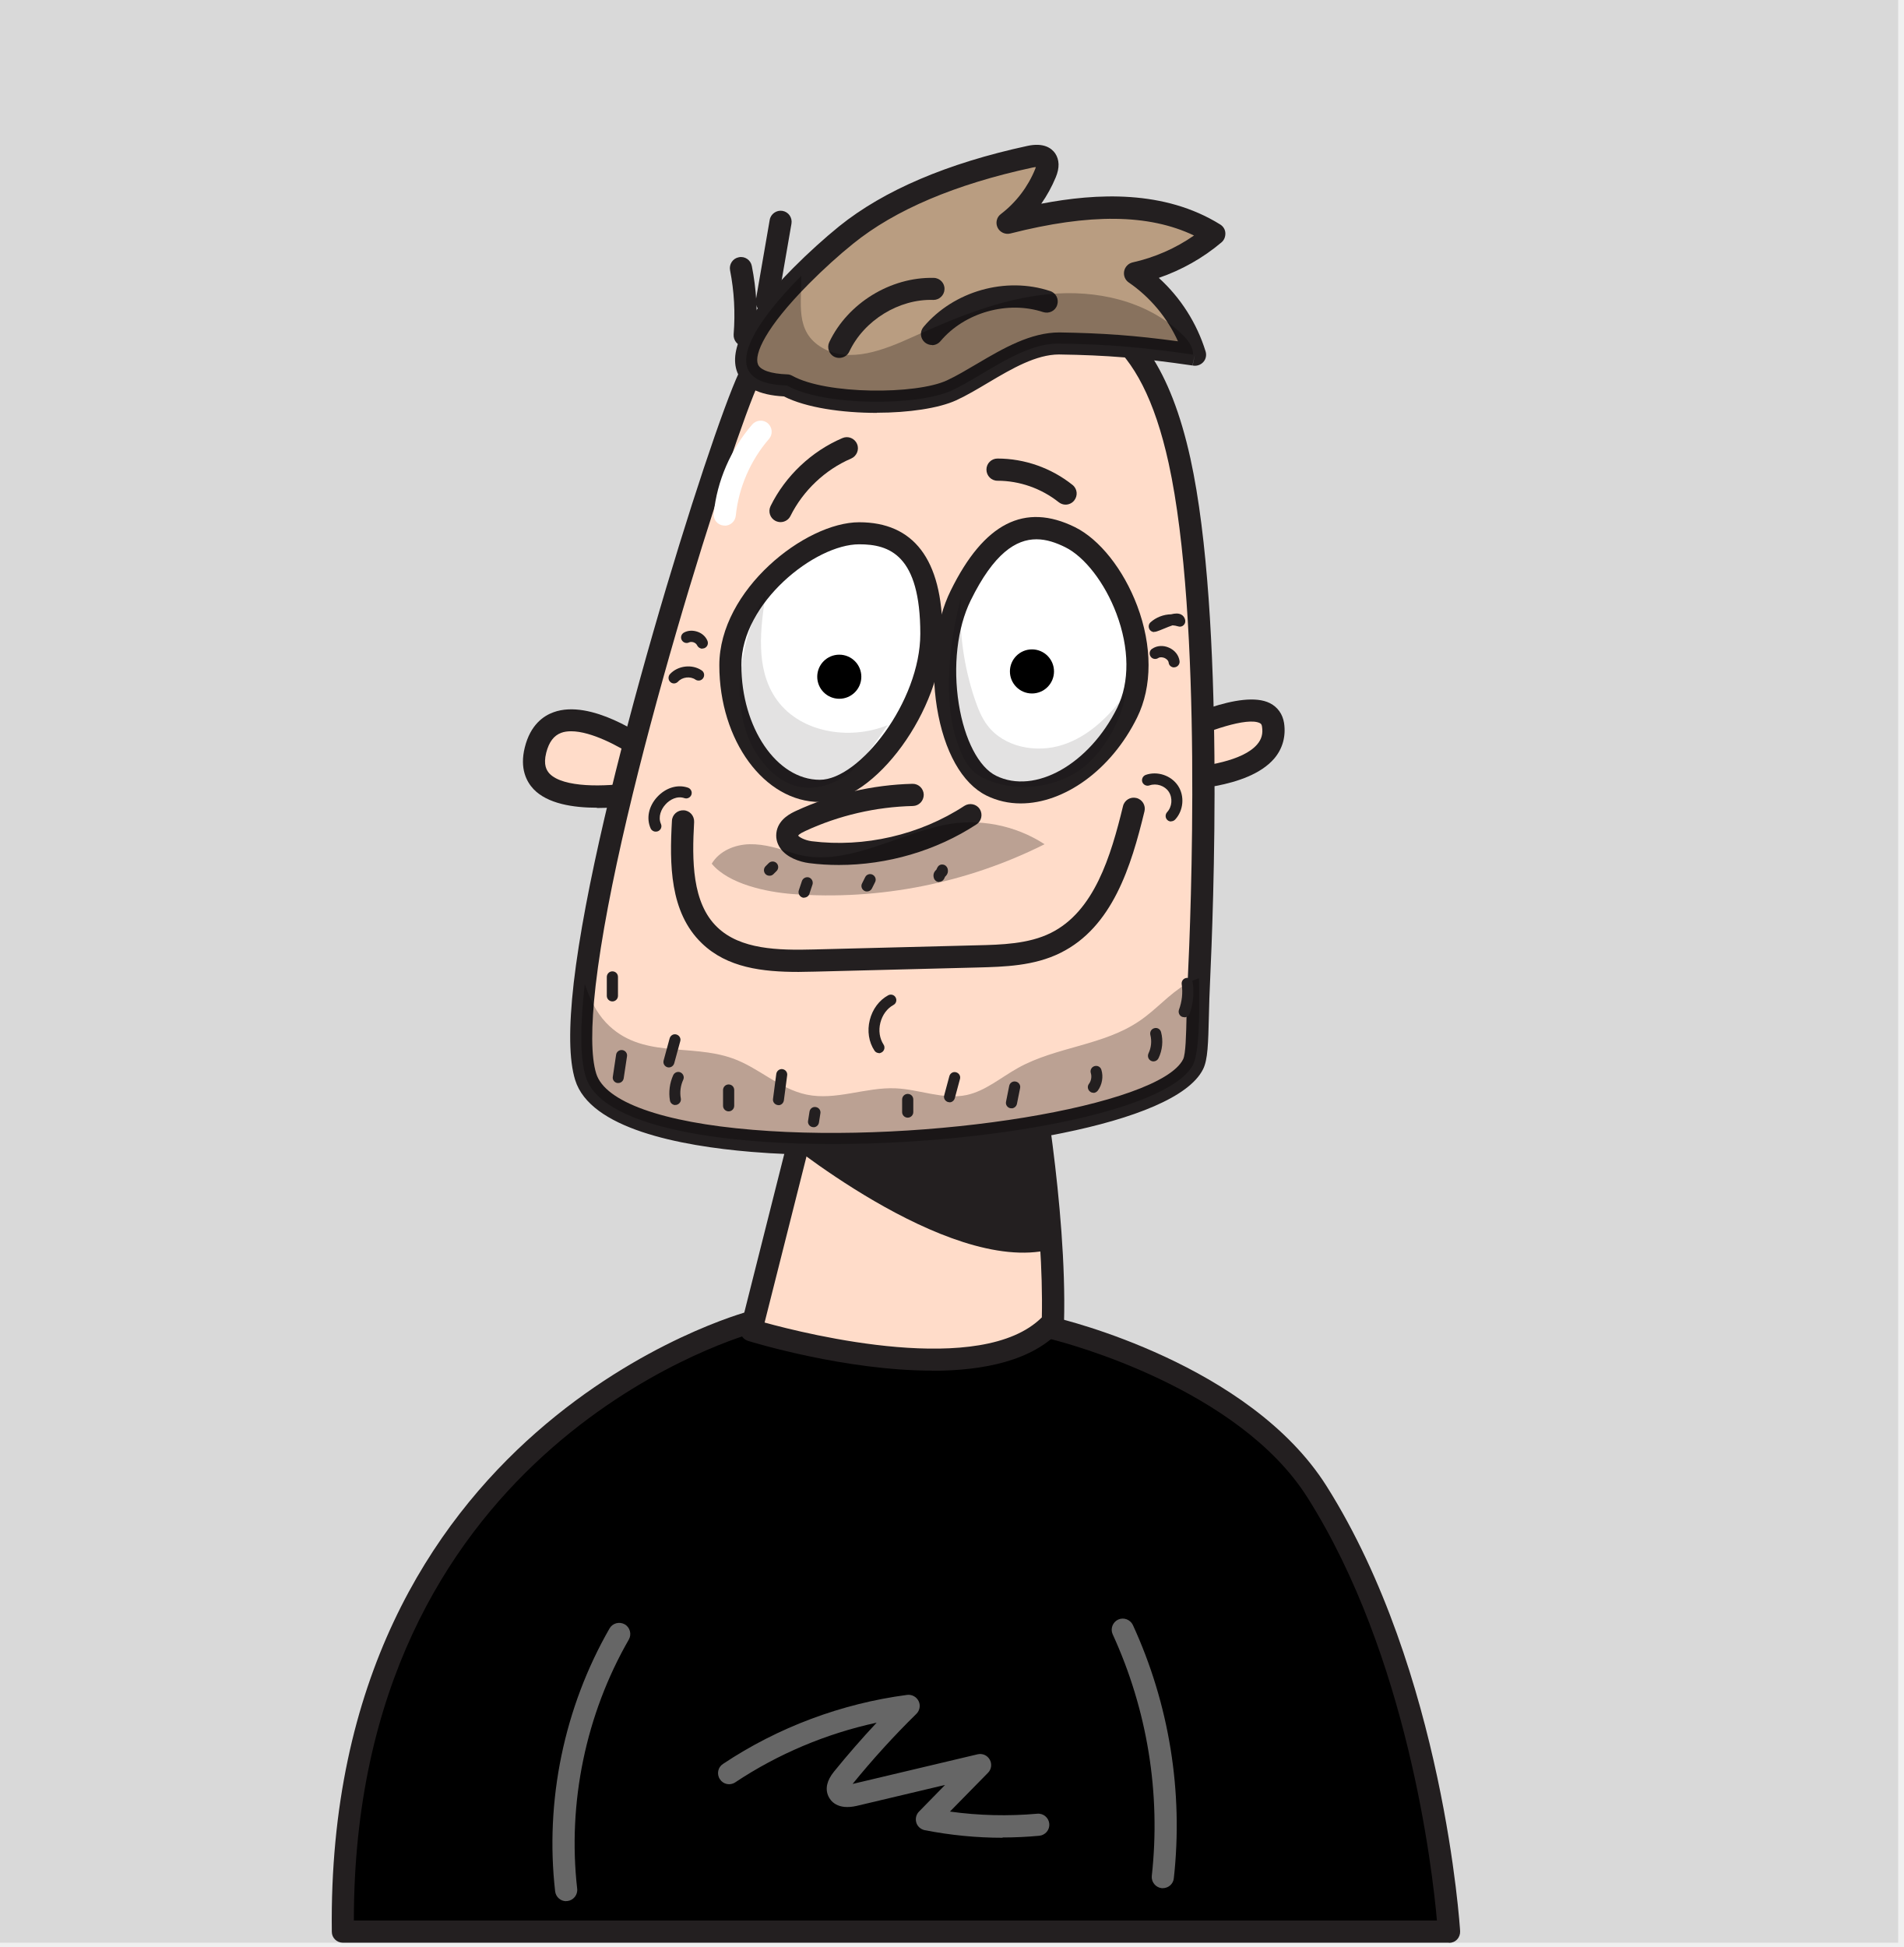
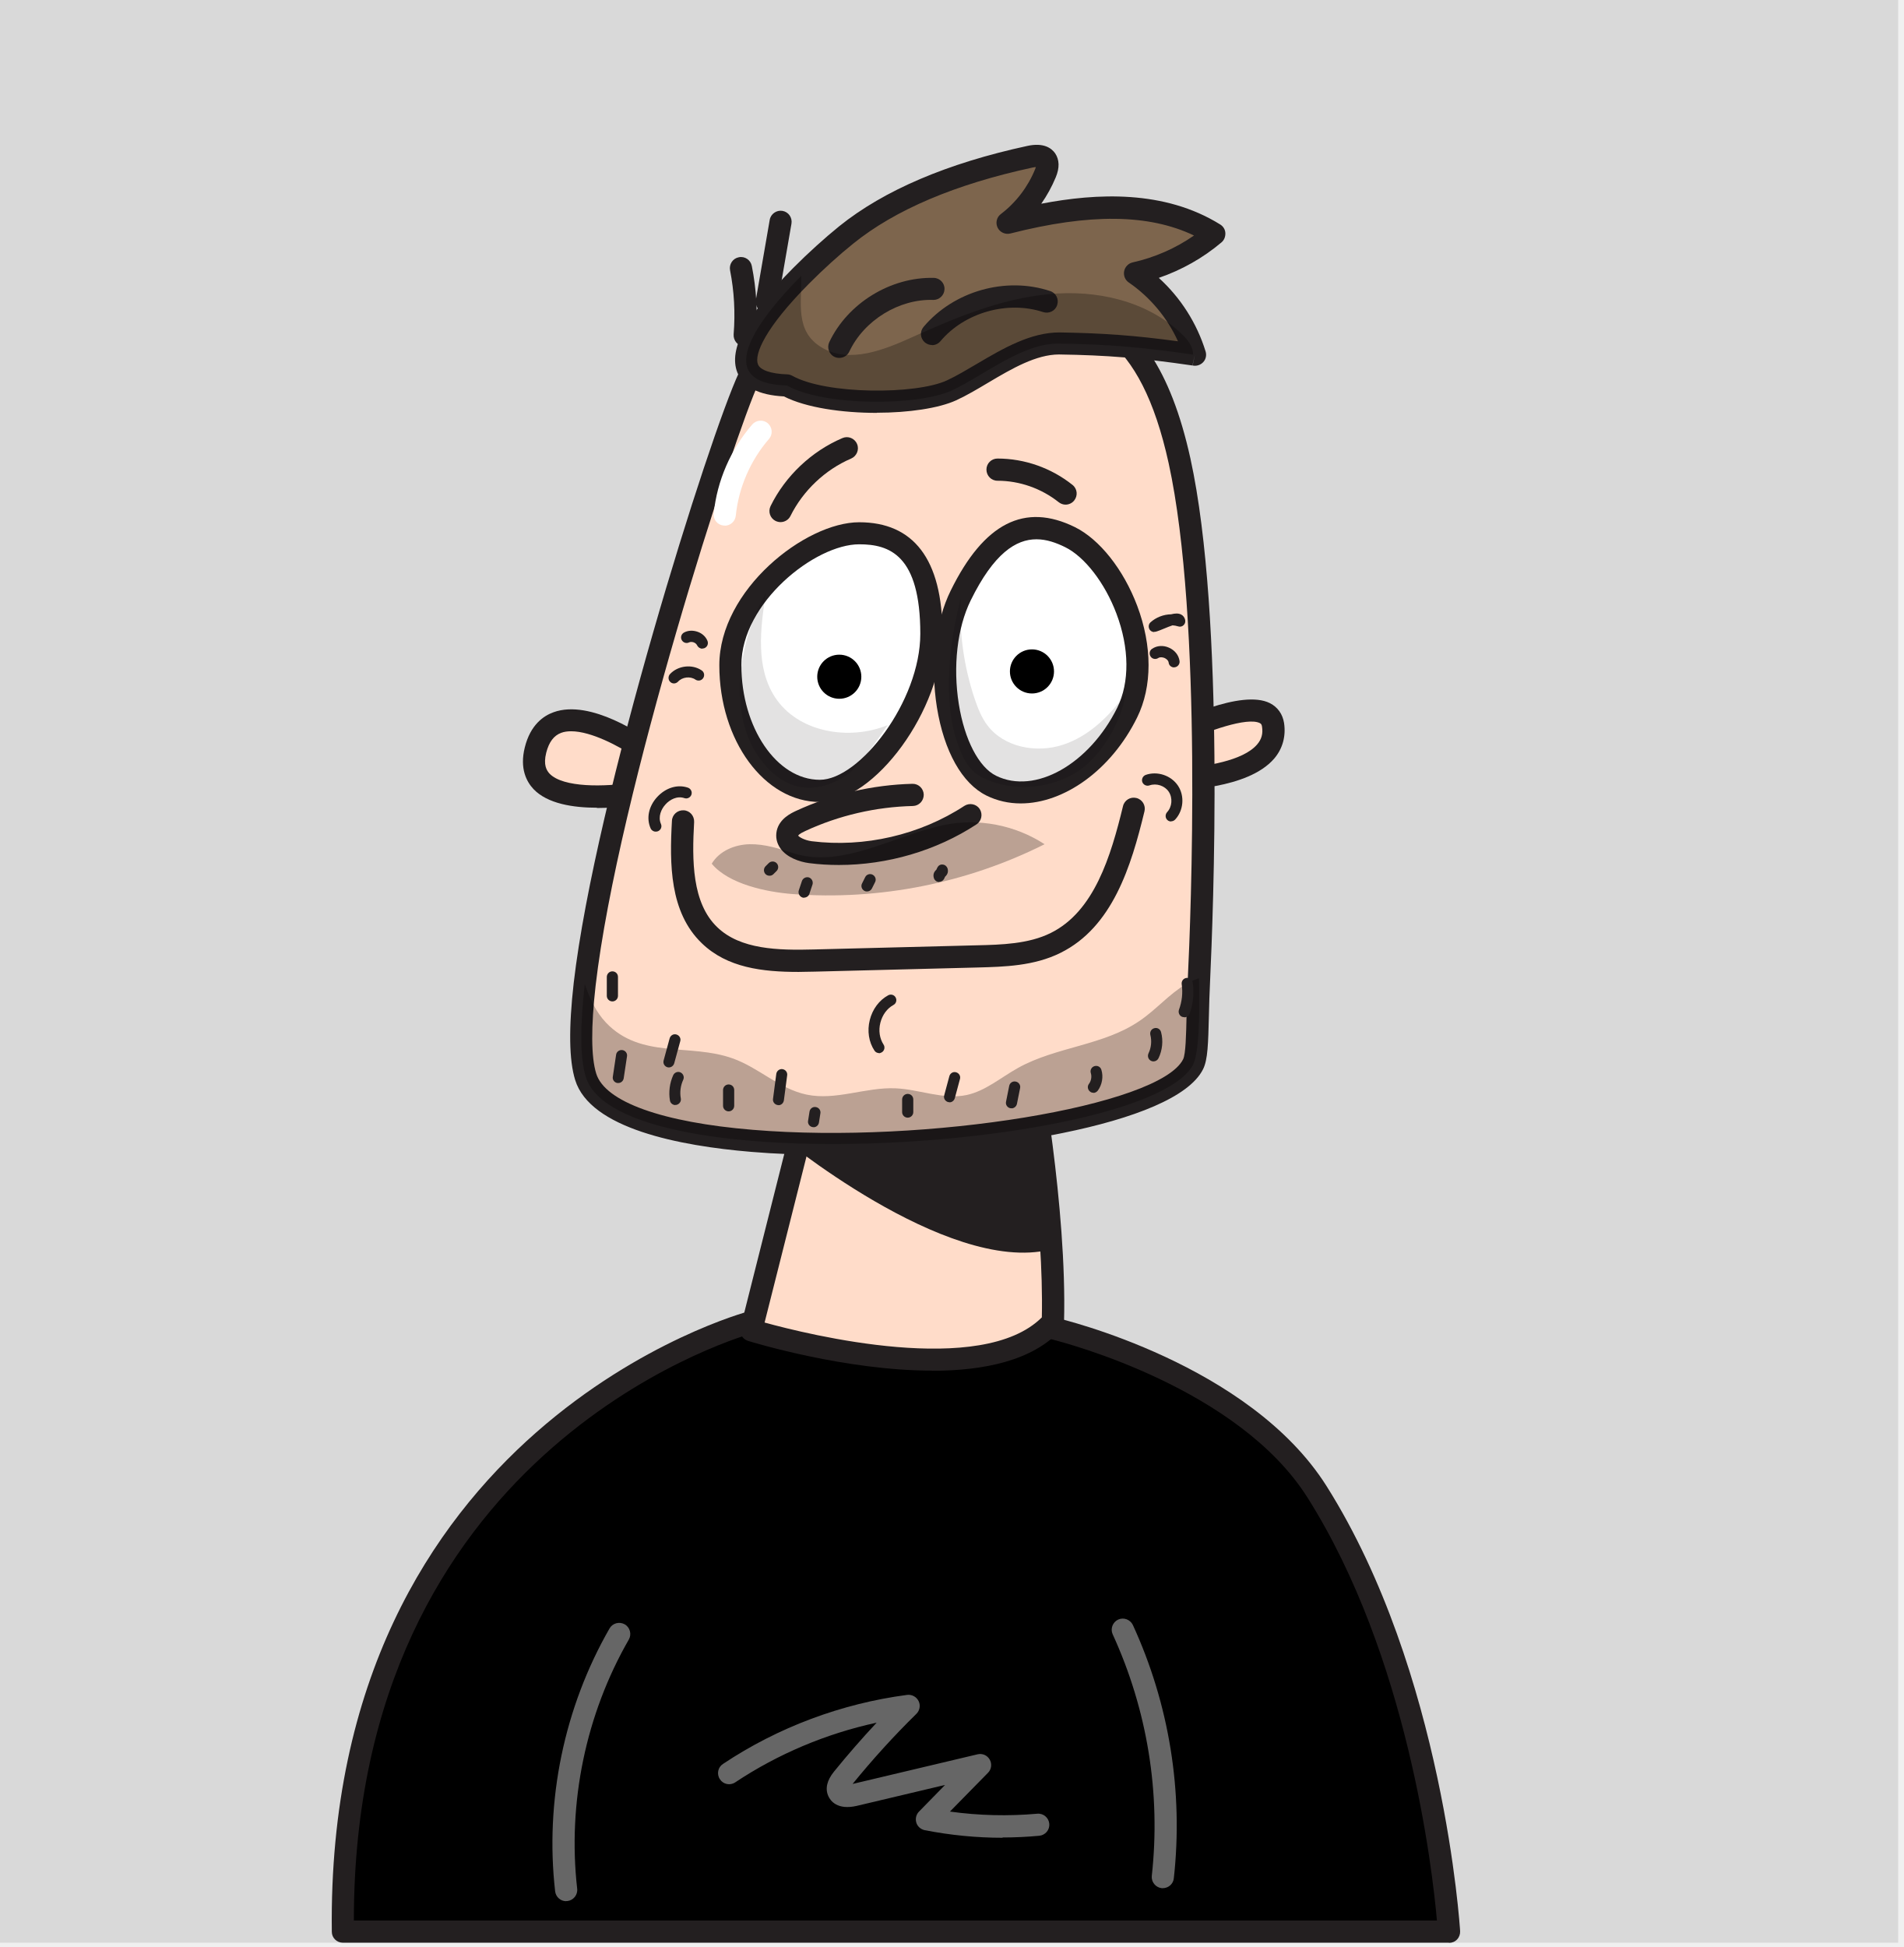
<svg xmlns="http://www.w3.org/2000/svg" width="133" height="136" viewBox="0 0 133 136" fill="none">
  <g clip-path="url(#clip0_1_259)">
    <rect width="132.6" height="135.7" fill="#D9D9D9" />
    <path d="M23.95 134.92H101.21C101.21 134.92 100.19 117.18 91.99 104.19C86.72 95.85 73.55 92.78 73.55 92.78L52.48 92.34C52.48 92.34 23.51 99.8 23.94 134.92H23.95Z" fill="black" />
    <path d="M101.21 135.7H23.95C23.53 135.7 23.18 135.36 23.18 134.94C22.74 99.62 52 91.67 52.3 91.6C52.37 91.58 52.44 91.58 52.51 91.58L73.58 92.02C73.63 92.02 73.69 92.02 73.74 92.04C74.29 92.17 87.28 95.28 92.66 103.79C100.87 116.79 101.99 134.71 102 134.89C102.01 135.1 101.94 135.31 101.79 135.47C101.64 135.63 101.44 135.71 101.23 135.71L101.21 135.7ZM24.71 134.15H100.38C100.06 130.53 98.35 115.7 91.34 104.61C86.51 96.96 74.52 93.82 73.45 93.55L52.58 93.12C50.77 93.64 24.71 101.72 24.72 134.15H24.71Z" fill="#231F20" />
    <path d="M56.87 75.51L52.48 92.92C52.48 92.92 68.58 97.9 73.55 92.33C73.77 84.28 71.79 73.75 71.79 73.75L56.86 75.51H56.87Z" fill="#FFDCC9" />
    <path d="M65.11 95.74C59.09 95.74 52.67 93.79 52.25 93.66C51.86 93.54 51.63 93.13 51.73 92.73L56.12 75.32C56.2 75.01 56.46 74.78 56.78 74.74L71.71 72.98C72.12 72.93 72.49 73.21 72.56 73.61C72.58 73.72 74.55 84.32 74.33 92.36C74.33 92.54 74.26 92.72 74.13 92.86C72.17 95.05 68.71 95.75 65.11 95.75V95.74ZM53.41 92.38C56.46 93.22 68.57 96.22 72.78 92.02C72.92 85.39 71.58 77.06 71.16 74.61L57.49 76.22L53.41 92.39V92.38Z" fill="#231F20" />
    <path d="M54.24 79.17C54.24 79.17 66.09 89.05 73.34 87.29C72.68 80.49 71.14 74.34 71.14 74.34L54.24 79.17Z" fill="#231F20" />
    <path d="M39.55 132.8C39.16 132.8 38.83 132.51 38.78 132.11C38.06 125.79 39.41 119.27 42.58 113.75C42.79 113.38 43.26 113.25 43.64 113.46C44.01 113.67 44.14 114.15 43.93 114.52C40.92 119.75 39.64 125.94 40.32 131.93C40.37 132.35 40.06 132.74 39.64 132.79C39.61 132.79 39.58 132.79 39.55 132.79V132.8Z" fill="#666666" />
    <path d="M81.24 131.89C81.24 131.89 81.18 131.89 81.15 131.89C80.73 131.84 80.42 131.46 80.46 131.04C81.1 125.27 80.15 119.44 77.73 114.16C77.55 113.77 77.73 113.31 78.11 113.13C78.5 112.95 78.96 113.13 79.14 113.51C81.68 119.04 82.67 125.16 82 131.2C81.96 131.6 81.62 131.89 81.23 131.89H81.24Z" fill="#666666" />
    <path d="M70.03 128.37C68.21 128.37 66.39 128.19 64.6 127.84C64.32 127.78 64.09 127.58 64.01 127.31C63.93 127.04 64 126.74 64.2 126.54L66.02 124.68L59.86 126.14C58.49 126.46 58.01 125.78 57.87 125.47C57.63 124.95 57.76 124.37 58.26 123.75C59.21 122.58 60.21 121.43 61.24 120.33C57.73 121.09 54.35 122.51 51.36 124.5C51 124.74 50.52 124.64 50.29 124.28C50.05 123.92 50.15 123.44 50.51 123.21C54.35 120.65 58.8 118.99 63.37 118.39C63.7 118.35 64.02 118.52 64.17 118.82C64.32 119.12 64.25 119.48 64.02 119.71C62.45 121.25 60.95 122.9 59.56 124.61L68.29 122.54C68.63 122.46 68.97 122.61 69.14 122.91C69.31 123.21 69.26 123.59 69.02 123.83L66.36 126.54C68.38 126.82 70.43 126.87 72.46 126.69C72.89 126.65 73.26 126.97 73.3 127.39C73.34 127.82 73.02 128.19 72.6 128.23C71.75 128.31 70.89 128.35 70.04 128.35L70.03 128.37Z" fill="#666666" />
    <path d="M45.02 52.39C45.02 52.39 38.58 47.71 37.41 52.39C36.24 57.07 45.02 55.32 45.02 55.32V52.39Z" fill="#FFDCC9" />
    <path d="M41.7 56.42C40.06 56.42 38.25 56.15 37.27 55.12C36.79 54.61 36.29 53.69 36.66 52.21C37.05 50.63 37.97 50 38.67 49.75C41.28 48.8 45.05 51.47 45.47 51.78C45.67 51.93 45.79 52.16 45.79 52.41V55.34C45.79 55.71 45.53 56.03 45.17 56.1C44.87 56.16 43.37 56.44 41.7 56.44V56.42ZM39.9 51.08C39.65 51.08 39.41 51.11 39.2 51.19C38.69 51.38 38.35 51.83 38.16 52.57C37.94 53.44 38.19 53.82 38.39 54.04C39.34 55.03 42.25 54.97 44.24 54.66V52.79C43.27 52.15 41.32 51.08 39.9 51.08Z" fill="#231F20" />
    <path d="M81.6 51.51C81.6 51.51 88.51 47.97 88.92 50.63C89.51 54.43 81.9 54.43 81.9 54.43L81.61 51.5L81.6 51.51Z" fill="#FFDCC9" />
    <path d="M81.9 55.21C81.5 55.21 81.17 54.91 81.13 54.51L80.84 51.58C80.81 51.26 80.97 50.96 81.26 50.81C82.16 50.35 86.73 48.11 88.72 49.12C89.26 49.4 89.6 49.88 89.7 50.5C89.84 51.43 89.6 52.3 89.01 52.99C87.17 55.13 82.45 55.19 81.92 55.19L81.9 55.21ZM82.43 51.97L82.6 53.64C84.15 53.55 86.83 53.16 87.82 52C88.13 51.64 88.24 51.25 88.16 50.75C88.14 50.59 88.08 50.55 88.01 50.51C87.14 50.07 84.34 51.05 82.43 51.96V51.97Z" fill="#231F20" />
    <path d="M83.36 74.34C80.43 80.19 43.26 82.83 40.92 75.22C40.5 73.86 40.53 71.59 40.85 68.74C42.37 55.65 50.41 30.43 52.33 26.35C54.67 21.37 64.33 21.37 64.33 21.37C72.82 20.78 79.57 19.3 82.4 32.2C84.47 41.63 84.2 59.11 83.76 68.33C83.61 71.4 83.72 73.6 83.35 74.35L83.36 74.34Z" fill="#FFDCC9" />
    <path d="M57.9 80.67C55.98 80.67 54.14 80.6 52.49 80.46C47.45 80.04 41.23 78.83 40.18 75.44C39.75 74.05 39.72 71.82 40.08 68.64C41.58 55.72 49.55 30.44 51.63 26.01C54.15 20.65 63.92 20.59 64.33 20.59C64.85 20.55 65.41 20.51 65.97 20.47C73.7 19.87 80.37 19.35 83.16 32.03C85.6 43.15 84.73 64.25 84.54 68.36C84.49 69.32 84.47 70.19 84.45 70.96C84.4 72.87 84.38 74.02 84.04 74.69C82.09 78.59 68.56 80.67 57.89 80.67H57.9ZM70.62 21.77C69.21 21.77 67.71 21.89 66.1 22.01C65.54 22.05 64.97 22.1 64.39 22.14C64.24 22.14 55.14 22.2 53.03 26.68C51.28 30.41 43.16 55.47 41.61 68.83C41.28 71.75 41.29 73.83 41.65 74.99C42.26 76.96 46.25 78.4 52.6 78.92C64.73 79.93 81.02 77.26 82.65 73.99C82.83 73.63 82.86 72.31 82.89 70.92C82.91 70.14 82.93 69.26 82.98 68.29C83.18 64.21 84.03 43.29 81.64 32.36C79.67 23.4 75.85 21.77 70.6 21.77H70.62Z" fill="#231F20" />
-     <path d="M83.47 24.79C83.47 24.79 83.38 24.77 83.35 24.77C79.9 24.27 77.5 24.05 74 24C71.42 23.96 68.82 26.18 66.48 27.28C64.14 28.36 57.61 28.4 54.97 26.93C49.71 26.77 52.76 22.51 55.97 19.27C57.12 18.11 58.29 17.08 59.11 16.42C62.69 13.54 67.49 11.92 71.93 10.96C72.32 10.87 72.83 10.84 73.06 11.17C73.25 11.44 73.15 11.81 73.02 12.11C72.46 13.47 71.54 14.67 70.38 15.56C75.18 14.34 80.6 13.73 84.81 16.34C83.22 17.68 81.3 18.63 79.27 19.08C81.24 20.44 82.75 22.49 83.46 24.78L83.47 24.79Z" fill="#B99D81" />
+     <path d="M83.47 24.79C83.47 24.79 83.38 24.77 83.35 24.77C79.9 24.27 77.5 24.05 74 24C71.42 23.96 68.82 26.18 66.48 27.28C64.14 28.36 57.61 28.4 54.97 26.93C49.71 26.77 52.76 22.51 55.97 19.27C57.12 18.11 58.29 17.08 59.11 16.42C62.69 13.54 67.49 11.92 71.93 10.96C72.32 10.87 72.83 10.84 73.06 11.17C73.25 11.44 73.15 11.81 73.02 12.11C72.46 13.47 71.54 14.67 70.38 15.56C75.18 14.34 80.6 13.73 84.81 16.34C83.22 17.68 81.3 18.63 79.27 19.08C81.24 20.44 82.75 22.49 83.46 24.78L83.47 24.79Z" fill="#7D654D" />
    <path d="M61.26 28.84C58.83 28.84 56.31 28.48 54.76 27.69C53.01 27.6 51.91 27.04 51.51 26.02C50.87 24.4 52.14 22.01 55.42 18.71C56.44 17.68 57.64 16.6 58.63 15.8C61.75 13.29 66.18 11.4 71.78 10.19C72.9 9.95 73.45 10.34 73.71 10.71C74.01 11.16 74.03 11.72 73.75 12.39C73.48 13.04 73.14 13.66 72.74 14.23C76.6 13.49 81.33 13.25 85.24 15.68C85.45 15.81 85.59 16.03 85.6 16.28C85.61 16.53 85.52 16.77 85.33 16.93C84.04 18.02 82.55 18.86 80.95 19.41C82.47 20.79 83.61 22.57 84.22 24.55C84.3 24.81 84.24 25.1 84.05 25.3C83.86 25.5 83.58 25.59 83.31 25.53L83.47 24.77L83.3 25.53C79.66 25 77.33 24.81 73.98 24.76C72.39 24.76 70.7 25.74 69.05 26.72C68.31 27.16 67.54 27.62 66.8 27.96C65.58 28.52 63.46 28.83 61.26 28.83V28.84ZM72.36 11.67C72.3 11.67 72.21 11.69 72.1 11.71C66.74 12.87 62.53 14.65 59.6 17.02C58.65 17.78 57.5 18.82 56.52 19.81C53.46 22.89 52.67 24.75 52.95 25.45C53.11 25.86 53.86 26.11 55 26.15C55.12 26.15 55.24 26.19 55.35 26.25C57.72 27.57 64 27.57 66.15 26.57C66.82 26.26 67.52 25.84 68.27 25.4C70.1 24.32 72 23.22 74.01 23.22C77.05 23.27 79.28 23.43 82.29 23.84C81.54 22.19 80.35 20.76 78.85 19.73C78.6 19.56 78.47 19.25 78.53 18.94C78.59 18.64 78.82 18.4 79.12 18.33C80.65 17.99 82.12 17.35 83.41 16.45C80.24 14.94 76.12 14.9 70.58 16.31C70.23 16.4 69.85 16.23 69.69 15.9C69.53 15.57 69.62 15.17 69.92 14.95C70.98 14.14 71.81 13.05 72.31 11.82C72.33 11.76 72.35 11.72 72.36 11.68V11.67Z" fill="#231F20" />
    <path d="M58.63 25C58.52 25 58.41 24.98 58.3 24.93C57.91 24.75 57.75 24.28 57.93 23.9C59.22 21.18 62.21 19.34 65.23 19.41C65.66 19.42 66 19.78 65.98 20.2C65.97 20.62 65.62 20.95 65.21 20.95H65.19C62.81 20.87 60.36 22.37 59.33 24.56C59.2 24.84 58.92 25 58.63 25Z" fill="#231F20" />
    <path d="M65.11 24.1C64.93 24.1 64.76 24.04 64.61 23.92C64.28 23.64 64.24 23.16 64.52 22.83C66.63 20.33 70.26 19.3 73.36 20.33C73.77 20.46 73.99 20.9 73.85 21.31C73.72 21.72 73.28 21.93 72.87 21.8C70.39 20.98 67.38 21.83 65.7 23.83C65.55 24.01 65.33 24.11 65.11 24.11V24.1Z" fill="#231F20" />
    <path d="M52.03 24.19C52.03 24.19 51.99 24.19 51.96 24.19C51.53 24.16 51.22 23.78 51.25 23.35C51.37 21.85 51.29 20.35 51 18.88C50.92 18.46 51.19 18.05 51.61 17.97C52.03 17.88 52.44 18.16 52.52 18.58C52.84 20.19 52.94 21.84 52.8 23.48C52.77 23.88 52.43 24.19 52.03 24.19Z" fill="#231F20" />
    <path d="M53.56 21.86C53.56 21.86 53.47 21.86 53.43 21.85C53.01 21.78 52.73 21.38 52.8 20.96L53.77 15.36C53.84 14.94 54.25 14.66 54.66 14.73C55.08 14.8 55.36 15.2 55.29 15.62L54.32 21.22C54.25 21.6 53.93 21.86 53.56 21.86Z" fill="#231F20" />
    <path d="M65.07 44.27C65.07 49.12 60.73 55.25 57.28 55.25C53.83 55.25 51.02 51.32 51.02 46.47C51.02 41.62 56.56 37.25 60.02 37.25C63.48 37.25 65.07 39.42 65.07 44.27Z" fill="white" />
    <path d="M57.28 56.02C53.4 56.02 50.25 51.73 50.25 46.47C50.25 41.21 56.25 36.48 60.02 36.48C63.79 36.48 65.84 39.03 65.84 44.28C65.84 49.53 61.12 56.03 57.27 56.03L57.28 56.02ZM60.02 38.02C56.93 38.02 51.79 42.11 51.79 46.46C51.79 50.81 54.25 54.47 57.27 54.47C60.04 54.47 64.29 49 64.29 44.27C64.29 38.76 62.13 38.02 60.02 38.02Z" fill="#231F20" />
    <path d="M67.1 41.59C64.96 45.94 66.14 53.35 69.24 54.88C72.34 56.41 76.59 54.12 78.73 49.77C80.87 45.42 77.83 39.05 74.73 37.52C71.63 35.99 69.24 37.24 67.1 41.59Z" fill="white" />
    <path d="M71.3 56.12C70.47 56.12 69.66 55.94 68.91 55.57C67.21 54.73 65.95 52.49 65.45 49.41C64.98 46.48 65.34 43.42 66.42 41.24C68.74 36.53 71.58 35.09 75.09 36.82C76.81 37.67 78.48 39.77 79.44 42.31C80.5 45.12 80.5 47.96 79.44 50.11C77.62 53.81 74.32 56.12 71.31 56.12H71.3ZM72.4 37.67C70.98 37.67 69.43 38.64 67.81 41.94C66.87 43.85 66.56 46.55 66.98 49.18C67.38 51.68 68.38 53.6 69.59 54.19C72.3 55.52 76.09 53.39 78.05 49.43C78.92 47.66 78.9 45.27 77.99 42.86C77.18 40.71 75.77 38.89 74.41 38.22C73.78 37.91 73.11 37.67 72.41 37.67H72.4Z" fill="#231F20" />
    <path d="M58.63 48.81C59.48 48.81 60.17 48.12 60.17 47.27C60.17 46.419 59.48 45.73 58.63 45.73C57.779 45.73 57.09 46.419 57.09 47.27C57.09 48.12 57.779 48.81 58.63 48.81Z" fill="black" />
    <path d="M72.09 48.44C72.941 48.44 73.63 47.751 73.63 46.9C73.63 46.05 72.941 45.36 72.09 45.36C71.24 45.36 70.55 46.05 70.55 46.9C70.55 47.751 71.24 48.44 72.09 48.44Z" fill="black" />
    <path d="M58.61 60.42C57.91 60.42 57.21 60.38 56.52 60.29C55.84 60.2 54.95 59.89 54.51 59.25C54.25 58.88 54.17 58.46 54.26 58.03C54.45 57.18 55.27 56.8 55.61 56.64C58.14 55.47 60.96 54.82 63.74 54.75H63.76C64.18 54.75 64.52 55.09 64.53 55.51C64.53 55.94 64.2 56.29 63.77 56.3C61.19 56.36 58.59 56.96 56.25 58.05C55.81 58.25 55.76 58.36 55.76 58.37C55.8 58.45 56.18 58.69 56.7 58.76C60.38 59.22 64.27 58.32 67.37 56.29C67.73 56.06 68.21 56.16 68.44 56.51C68.67 56.87 68.57 57.35 68.22 57.58C65.4 59.43 61.98 60.42 58.6 60.42H58.61Z" fill="#231F20" />
    <path d="M54.52 36.47C54.41 36.47 54.29 36.44 54.18 36.39C53.8 36.2 53.64 35.74 53.83 35.35C54.86 33.25 56.69 31.52 58.85 30.6C59.24 30.43 59.7 30.61 59.87 31.01C60.04 31.4 59.85 31.86 59.46 32.03C57.64 32.81 56.1 34.27 55.22 36.04C55.09 36.31 54.81 36.47 54.53 36.47H54.52Z" fill="#231F20" />
    <path d="M74.44 35.25C74.27 35.25 74.1 35.19 73.96 35.08C72.75 34.12 71.23 33.58 69.68 33.58C69.25 33.58 68.91 33.23 68.91 32.8C68.91 32.37 69.26 32.03 69.68 32.03C71.58 32.03 73.44 32.69 74.92 33.87C75.26 34.14 75.31 34.62 75.04 34.96C74.89 35.15 74.66 35.25 74.43 35.25H74.44Z" fill="#231F20" />
    <g style="mix-blend-mode:multiply" opacity="0.31">
      <path d="M83.36 74.34C80.43 80.19 43.26 82.83 40.92 75.22C40.5 73.86 40.53 71.59 40.85 68.74C41.19 69.72 41.61 70.67 42.34 71.44C44.77 73.99 48.19 72.86 51.18 73.93C53 74.57 54.46 76.07 56.35 76.46C58.39 76.89 60.48 75.93 62.56 76.02C64.22 76.09 65.89 76.83 67.52 76.49C68.84 76.21 69.92 75.26 71.11 74.6C73.77 73.11 77.1 73.04 79.62 71.3C80.76 70.53 81.67 69.44 82.85 68.74C83.13 68.57 83.44 68.43 83.76 68.33C83.83 71.4 83.72 73.6 83.35 74.35L83.36 74.34Z" fill="#231F20" />
    </g>
    <g style="mix-blend-mode:multiply" opacity="0.31">
      <path d="M55.4 59.59C54.41 59.27 53.41 58.95 52.37 58.97C51.33 58.99 50.25 59.44 49.72 60.33C50.89 61.75 53.53 62.31 55.37 62.45C61.41 62.91 67.56 61.69 72.97 58.97C70.92 57.63 68.34 57.13 65.94 57.63C62.4 58.37 58.83 60.7 55.4 59.59Z" fill="#231F20" />
    </g>
    <path d="M50.63 36.71C50.63 36.71 50.58 36.71 50.55 36.71C50.12 36.67 49.81 36.29 49.86 35.86C50.09 33.58 51.05 31.38 52.55 29.65C52.83 29.33 53.32 29.29 53.64 29.57C53.96 29.85 54 30.34 53.72 30.66C52.43 32.15 51.6 34.05 51.4 36.02C51.36 36.42 51.02 36.72 50.63 36.72V36.71Z" fill="white" />
    <g style="mix-blend-mode:multiply" opacity="0.13">
      <path d="M53.5 41.44C53.11 43.9 52.78 46.62 54.14 48.7C55.74 51.16 59.3 51.76 62.01 50.65C61.31 51.64 60.11 53.48 59.11 54.16C58.11 54.84 56.84 55.22 55.67 54.92C54.49 54.62 53.56 53.71 52.89 52.7C50.86 49.67 51.64 44.57 53.51 41.43L53.5 41.44Z" fill="#231F20" />
    </g>
    <g style="mix-blend-mode:multiply" opacity="0.13">
      <path d="M67.11 41.84C67 44.21 67.34 46.6 68.1 48.85C68.32 49.49 68.57 50.13 68.98 50.67C70.15 52.21 72.4 52.62 74.23 52.03C76.06 51.44 77.52 50.01 78.64 48.44C78.34 50.45 76.86 52.96 75.11 54C73.36 55.04 71.14 55.26 69.22 54.57C68.82 54.42 68.42 54.24 68.09 53.96C67.53 53.49 67.21 52.79 66.96 52.11C65.82 49.04 66.3 45.01 67.1 41.84H67.11Z" fill="#231F20" />
    </g>
    <g style="mix-blend-mode:multiply" opacity="0.31">
      <path d="M83.35 24.77C79.9 24.27 77.5 24.05 74 24C71.42 23.96 68.82 26.18 66.48 27.28C64.14 28.36 57.61 28.4 54.97 26.93C49.71 26.77 52.76 22.51 55.97 19.27C56.03 21.09 55.47 23.16 57.45 24.3C59.35 25.4 61.75 24.45 63.75 23.54C66.79 22.17 69.92 20.87 73.24 20.55C76.56 20.22 80.12 21 82.53 23.31C82.86 23.62 83.17 23.98 83.3 24.42C83.33 24.54 83.35 24.66 83.35 24.78V24.77Z" fill="#231F20" />
    </g>
    <path d="M47.09 47.74C47 47.74 46.9 47.71 46.83 47.64C46.67 47.5 46.66 47.25 46.8 47.09C47.35 46.49 48.35 46.37 49.02 46.83C49.2 46.95 49.24 47.19 49.12 47.37C49 47.55 48.76 47.59 48.58 47.47C48.22 47.22 47.66 47.29 47.37 47.61C47.29 47.69 47.19 47.74 47.08 47.74H47.09Z" fill="#231F20" />
    <path d="M49.06 45.31C48.91 45.31 48.77 45.22 48.7 45.08C48.66 44.99 48.57 44.91 48.46 44.87C48.35 44.83 48.23 44.83 48.14 44.87C47.95 44.97 47.72 44.89 47.62 44.7C47.52 44.51 47.6 44.28 47.79 44.18C48.07 44.03 48.41 44.02 48.73 44.13C49.05 44.24 49.3 44.47 49.42 44.76C49.5 44.96 49.42 45.18 49.22 45.27C49.17 45.29 49.12 45.3 49.07 45.3L49.06 45.31Z" fill="#231F20" />
    <path d="M80.63 44.15C80.49 44.15 80.35 44.07 80.29 43.94C80.21 43.78 80.24 43.59 80.37 43.47C80.76 43.12 81.28 42.92 81.81 42.91C82.09 42.84 82.31 42.83 82.5 42.92C82.65 42.99 82.75 43.13 82.79 43.29C82.82 43.43 82.79 43.57 82.68 43.67C82.58 43.77 82.43 43.8 82.29 43.75C82.17 43.71 82.04 43.69 81.91 43.68C81.72 43.74 81.49 43.84 81.34 43.9C81.1 44 80.88 44.09 80.72 44.13C80.69 44.13 80.66 44.13 80.64 44.13L80.63 44.15Z" fill="#231F20" />
    <path d="M82.02 46.62C81.83 46.62 81.66 46.48 81.64 46.29C81.62 46.13 81.48 46.02 81.35 45.96C81.22 45.91 81.05 45.88 80.92 45.96C80.74 46.08 80.5 46.04 80.38 45.86C80.26 45.68 80.3 45.44 80.48 45.32C80.82 45.09 81.26 45.06 81.66 45.24C82.07 45.42 82.34 45.76 82.4 46.17C82.43 46.38 82.28 46.58 82.07 46.61C82.05 46.61 82.03 46.61 82.02 46.61V46.62Z" fill="#231F20" />
    <path d="M55.77 67.89C53.27 67.89 50.8 67.6 49.03 65.89C46.77 63.72 46.77 60.34 46.94 57.33C46.96 56.9 47.33 56.58 47.76 56.6C48.19 56.62 48.51 56.99 48.49 57.42C48.34 60.08 48.33 63.07 50.11 64.77C51.72 66.32 54.34 66.39 56.88 66.32L68.27 66.03C69.95 65.99 71.85 65.94 73.4 65.17C76.44 63.67 77.6 59.81 78.45 56.31C78.55 55.89 78.97 55.64 79.38 55.74C79.8 55.84 80.05 56.26 79.95 56.67C79.02 60.51 77.72 64.76 74.08 66.56C72.23 67.48 70.15 67.53 68.31 67.58L56.92 67.87C56.54 67.87 56.16 67.89 55.79 67.89H55.77Z" fill="#231F20" />
    <path d="M45.8 58.09C45.65 58.09 45.51 58 45.45 57.86C45.14 57.16 45.31 56.32 45.91 55.67C46.51 55.02 47.33 54.77 48.06 55.02C48.26 55.09 48.37 55.31 48.3 55.51C48.23 55.71 48.01 55.82 47.81 55.75C47.29 55.57 46.77 55.87 46.49 56.19C46.2 56.5 45.95 57.05 46.17 57.55C46.26 57.75 46.17 57.97 45.97 58.06C45.92 58.08 45.87 58.09 45.81 58.09H45.8Z" fill="#231F20" />
    <path d="M81.81 57.38C81.72 57.38 81.62 57.35 81.55 57.28C81.39 57.13 81.39 56.89 81.53 56.73C81.88 56.36 81.93 55.74 81.65 55.31C81.37 54.88 80.78 54.69 80.3 54.86C80.1 54.93 79.88 54.83 79.8 54.63C79.73 54.43 79.83 54.21 80.03 54.13C80.84 53.84 81.81 54.16 82.29 54.88C82.77 55.6 82.68 56.62 82.09 57.25C82.01 57.33 81.91 57.37 81.81 57.37V57.38Z" fill="#231F20" />
    <path d="M42.78 69.95C42.57 69.95 42.39 69.78 42.39 69.56V68.24C42.39 68.03 42.56 67.85 42.78 67.85C43 67.85 43.17 68.02 43.17 68.24V69.56C43.17 69.77 43 69.95 42.78 69.95Z" fill="#231F20" />
    <path d="M43.19 75.65C43.19 75.65 43.15 75.65 43.13 75.65C42.92 75.62 42.77 75.42 42.81 75.21L43.04 73.67C43.07 73.46 43.27 73.32 43.48 73.35C43.69 73.38 43.84 73.58 43.8 73.79L43.57 75.32C43.54 75.51 43.38 75.65 43.19 75.65Z" fill="#231F20" />
    <path d="M47.18 77.19C47 77.19 46.83 77.06 46.8 76.87C46.7 76.28 46.78 75.65 47.03 75.1C47.12 74.91 47.35 74.82 47.54 74.91C47.73 75 47.82 75.23 47.73 75.42C47.54 75.83 47.48 76.29 47.56 76.73C47.6 76.94 47.45 77.14 47.24 77.18C47.22 77.18 47.2 77.18 47.17 77.18L47.18 77.19Z" fill="#231F20" />
    <path d="M50.9 77.63C50.69 77.63 50.51 77.46 50.51 77.24V76.14C50.51 75.93 50.68 75.75 50.9 75.75C51.12 75.75 51.29 75.92 51.29 76.14V77.24C51.29 77.45 51.12 77.63 50.9 77.63Z" fill="#231F20" />
    <path d="M56.83 78.73C56.83 78.73 56.79 78.73 56.77 78.73C56.56 78.7 56.41 78.5 56.45 78.29L56.55 77.65C56.58 77.44 56.78 77.29 56.99 77.33C57.2 77.36 57.35 77.56 57.31 77.77L57.21 78.41C57.18 78.6 57.02 78.74 56.83 78.74V78.73Z" fill="#231F20" />
    <path d="M63.41 78.07C63.2 78.07 63.02 77.9 63.02 77.68V76.8C63.02 76.59 63.19 76.41 63.41 76.41C63.63 76.41 63.8 76.58 63.8 76.8V77.68C63.8 77.89 63.63 78.07 63.41 78.07Z" fill="#231F20" />
    <path d="M70.66 77.41C70.66 77.41 70.61 77.41 70.58 77.41C70.37 77.37 70.23 77.16 70.28 76.95L70.5 75.85C70.54 75.64 70.75 75.5 70.96 75.55C71.17 75.59 71.31 75.8 71.26 76.01L71.04 77.11C71 77.29 70.84 77.42 70.66 77.42V77.41Z" fill="#231F20" />
    <path d="M76.38 76.33C76.3 76.33 76.22 76.31 76.15 76.25C75.98 76.12 75.94 75.88 76.07 75.71C76.23 75.5 76.28 75.2 76.2 74.95C76.14 74.75 76.25 74.53 76.46 74.47C76.67 74.41 76.88 74.52 76.94 74.73C77.09 75.21 76.99 75.77 76.69 76.18C76.61 76.28 76.5 76.34 76.38 76.34V76.33Z" fill="#231F20" />
    <path d="M80.58 74.14C80.52 74.14 80.47 74.13 80.41 74.1C80.22 74.01 80.14 73.78 80.23 73.58C80.42 73.19 80.47 72.72 80.36 72.29C80.31 72.08 80.43 71.87 80.64 71.82C80.85 71.76 81.06 71.89 81.11 72.1C81.27 72.7 81.2 73.36 80.93 73.92C80.86 74.06 80.72 74.14 80.58 74.14Z" fill="#231F20" />
    <path d="M82.73 71.05C82.73 71.05 82.64 71.05 82.59 71.03C82.39 70.96 82.29 70.73 82.36 70.53C82.57 69.96 82.64 69.35 82.55 68.75C82.52 68.54 82.66 68.34 82.88 68.31C83.09 68.28 83.29 68.42 83.32 68.64C83.43 69.37 83.35 70.12 83.1 70.81C83.04 70.97 82.89 71.06 82.74 71.06L82.73 71.05Z" fill="#231F20" />
    <path d="M66.33 76.99C66.33 76.99 66.26 76.99 66.23 76.98C66.02 76.92 65.9 76.71 65.96 76.51L66.32 75.17C66.38 74.96 66.59 74.84 66.79 74.9C67 74.96 67.12 75.17 67.06 75.37L66.7 76.71C66.65 76.88 66.5 77 66.33 77V76.99Z" fill="#231F20" />
    <path d="M54.38 77.19C54.38 77.19 54.35 77.19 54.33 77.19C54.12 77.16 53.97 76.97 54 76.76L54.23 75.01C54.26 74.8 54.46 74.65 54.66 74.68C54.87 74.71 55.02 74.9 54.99 75.11L54.76 76.86C54.73 77.06 54.57 77.2 54.38 77.2V77.19Z" fill="#231F20" />
    <path d="M46.73 74.56C46.73 74.56 46.66 74.56 46.63 74.55C46.42 74.49 46.3 74.28 46.36 74.07L46.78 72.53C46.84 72.32 47.05 72.2 47.25 72.26C47.46 72.32 47.58 72.53 47.52 72.73L47.1 74.27C47.05 74.44 46.9 74.56 46.73 74.56Z" fill="#231F20" />
    <path d="M53.75 61.17C53.65 61.17 53.55 61.13 53.48 61.06C53.33 60.91 53.33 60.66 53.48 60.51L53.7 60.29C53.85 60.14 54.1 60.14 54.25 60.29C54.4 60.44 54.4 60.69 54.25 60.84L54.03 61.06C53.95 61.14 53.86 61.17 53.76 61.17H53.75Z" fill="#231F20" />
    <path d="M56.17 62.71C56.17 62.71 56.09 62.71 56.05 62.69C55.85 62.62 55.74 62.4 55.8 62.2L56.02 61.54C56.09 61.34 56.31 61.23 56.51 61.29C56.71 61.36 56.82 61.58 56.76 61.78L56.54 62.44C56.49 62.6 56.33 62.7 56.17 62.7V62.71Z" fill="#231F20" />
    <path d="M60.56 62.27C60.5 62.27 60.44 62.26 60.39 62.23C60.2 62.13 60.12 61.9 60.22 61.71L60.44 61.27C60.53 61.08 60.77 61 60.96 61.1C61.15 61.2 61.23 61.43 61.13 61.62L60.91 62.06C60.84 62.2 60.71 62.27 60.56 62.27Z" fill="#231F20" />
    <path d="M65.61 61.61H65.58C65.42 61.6 65.29 61.49 65.24 61.34C65.17 61.12 65.22 60.92 65.41 60.75L65.48 60.6C65.55 60.46 65.69 60.37 65.85 60.39C66.01 60.4 66.14 60.51 66.19 60.65C66.26 60.87 66.21 61.07 66.02 61.24L65.95 61.39C65.88 61.52 65.75 61.6 65.6 61.6L65.61 61.61Z" fill="#231F20" />
    <path d="M61.41 73.56C61.29 73.56 61.16 73.5 61.09 73.39C60.69 72.79 60.57 72.01 60.76 71.25C60.95 70.49 61.42 69.86 62.05 69.52C62.24 69.42 62.47 69.49 62.57 69.68C62.67 69.87 62.6 70.1 62.41 70.2C61.97 70.44 61.64 70.89 61.5 71.44C61.36 71.99 61.45 72.54 61.72 72.96C61.84 73.14 61.79 73.38 61.61 73.5C61.54 73.54 61.47 73.57 61.39 73.57L61.41 73.56Z" fill="#231F20" />
  </g>
  <defs>
    <clipPath id="clip0_1_259">
      <rect width="132.6" height="135.7" fill="white" />
    </clipPath>
  </defs>
</svg>
